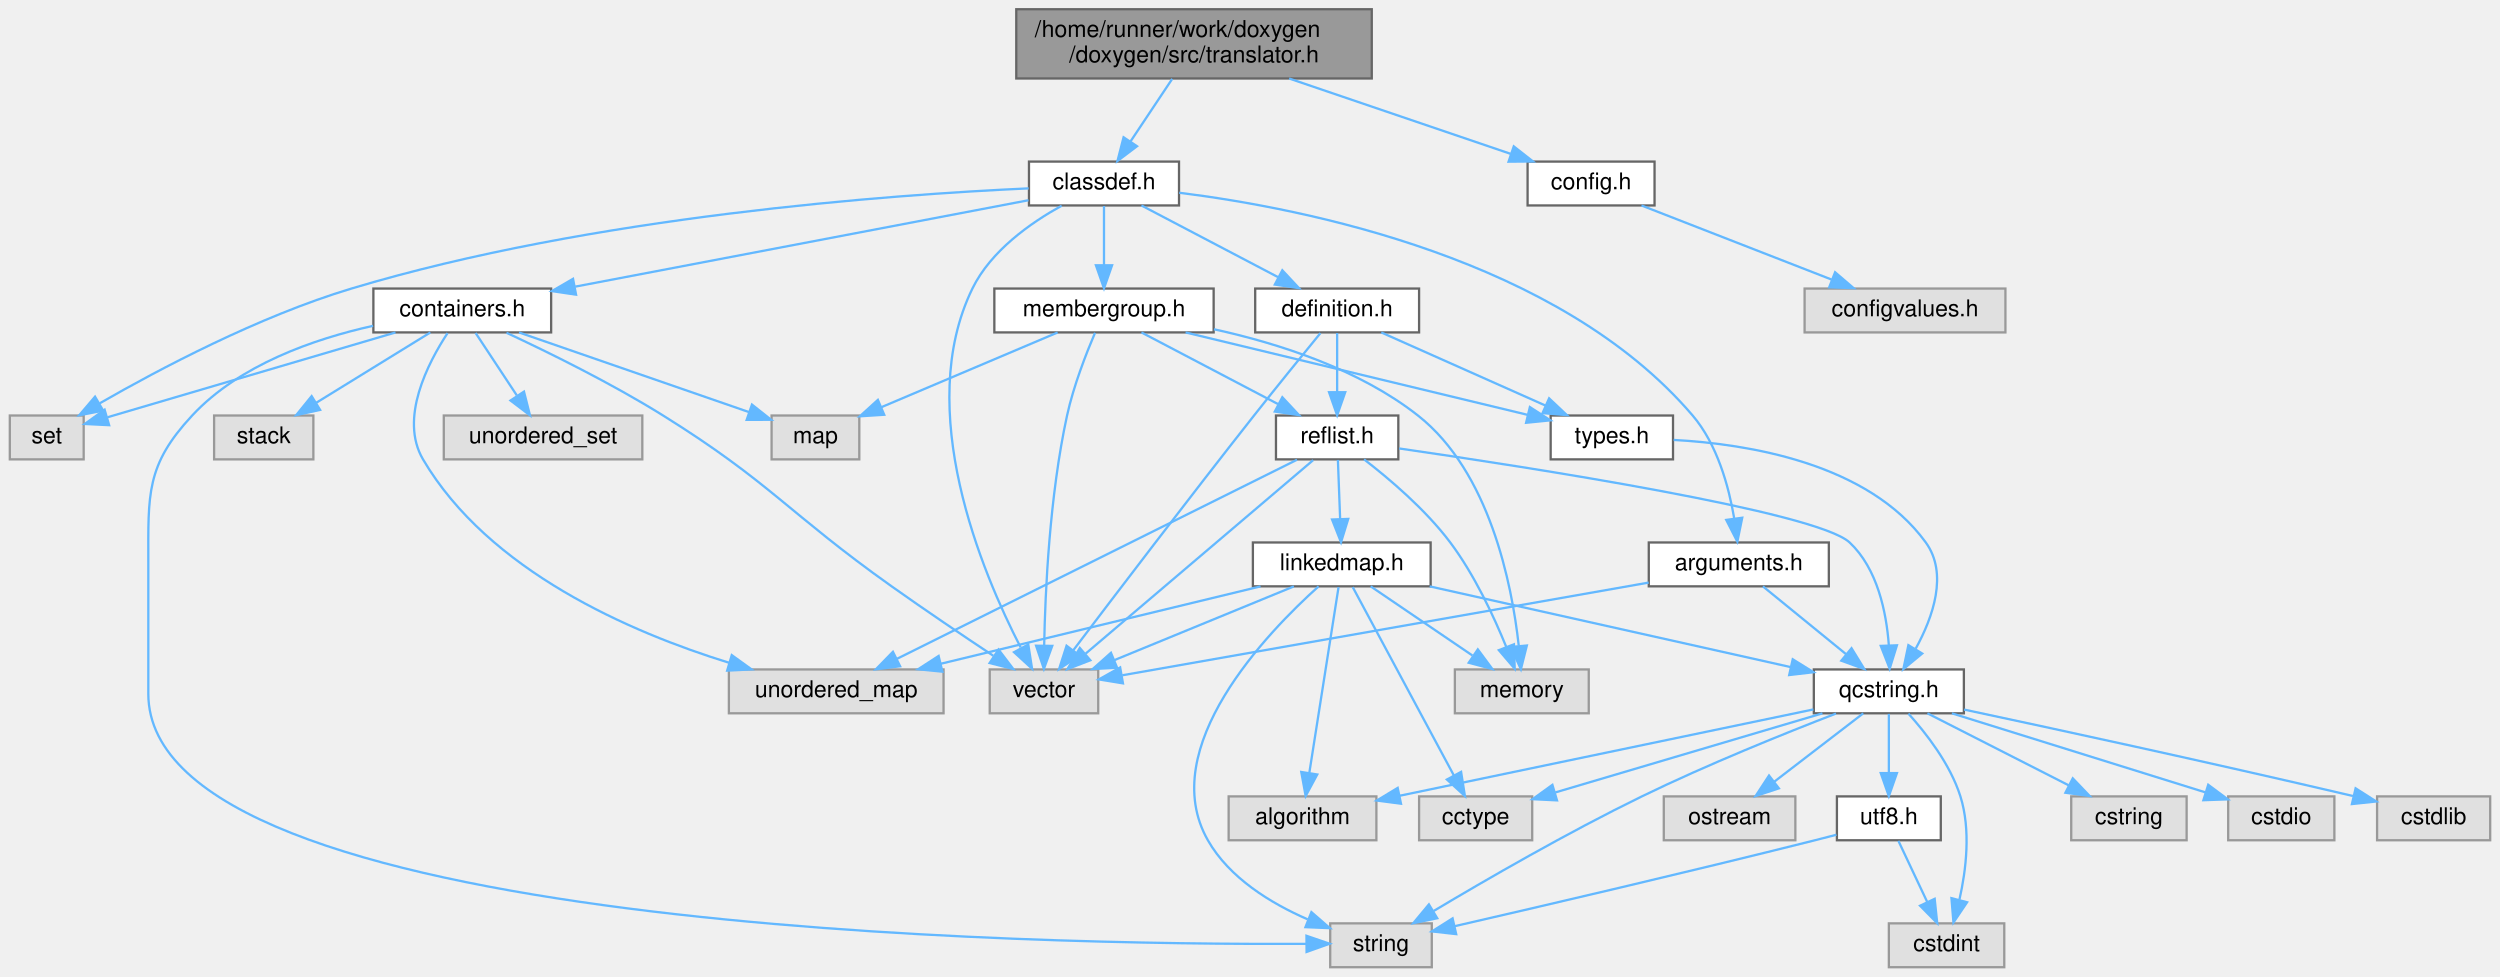
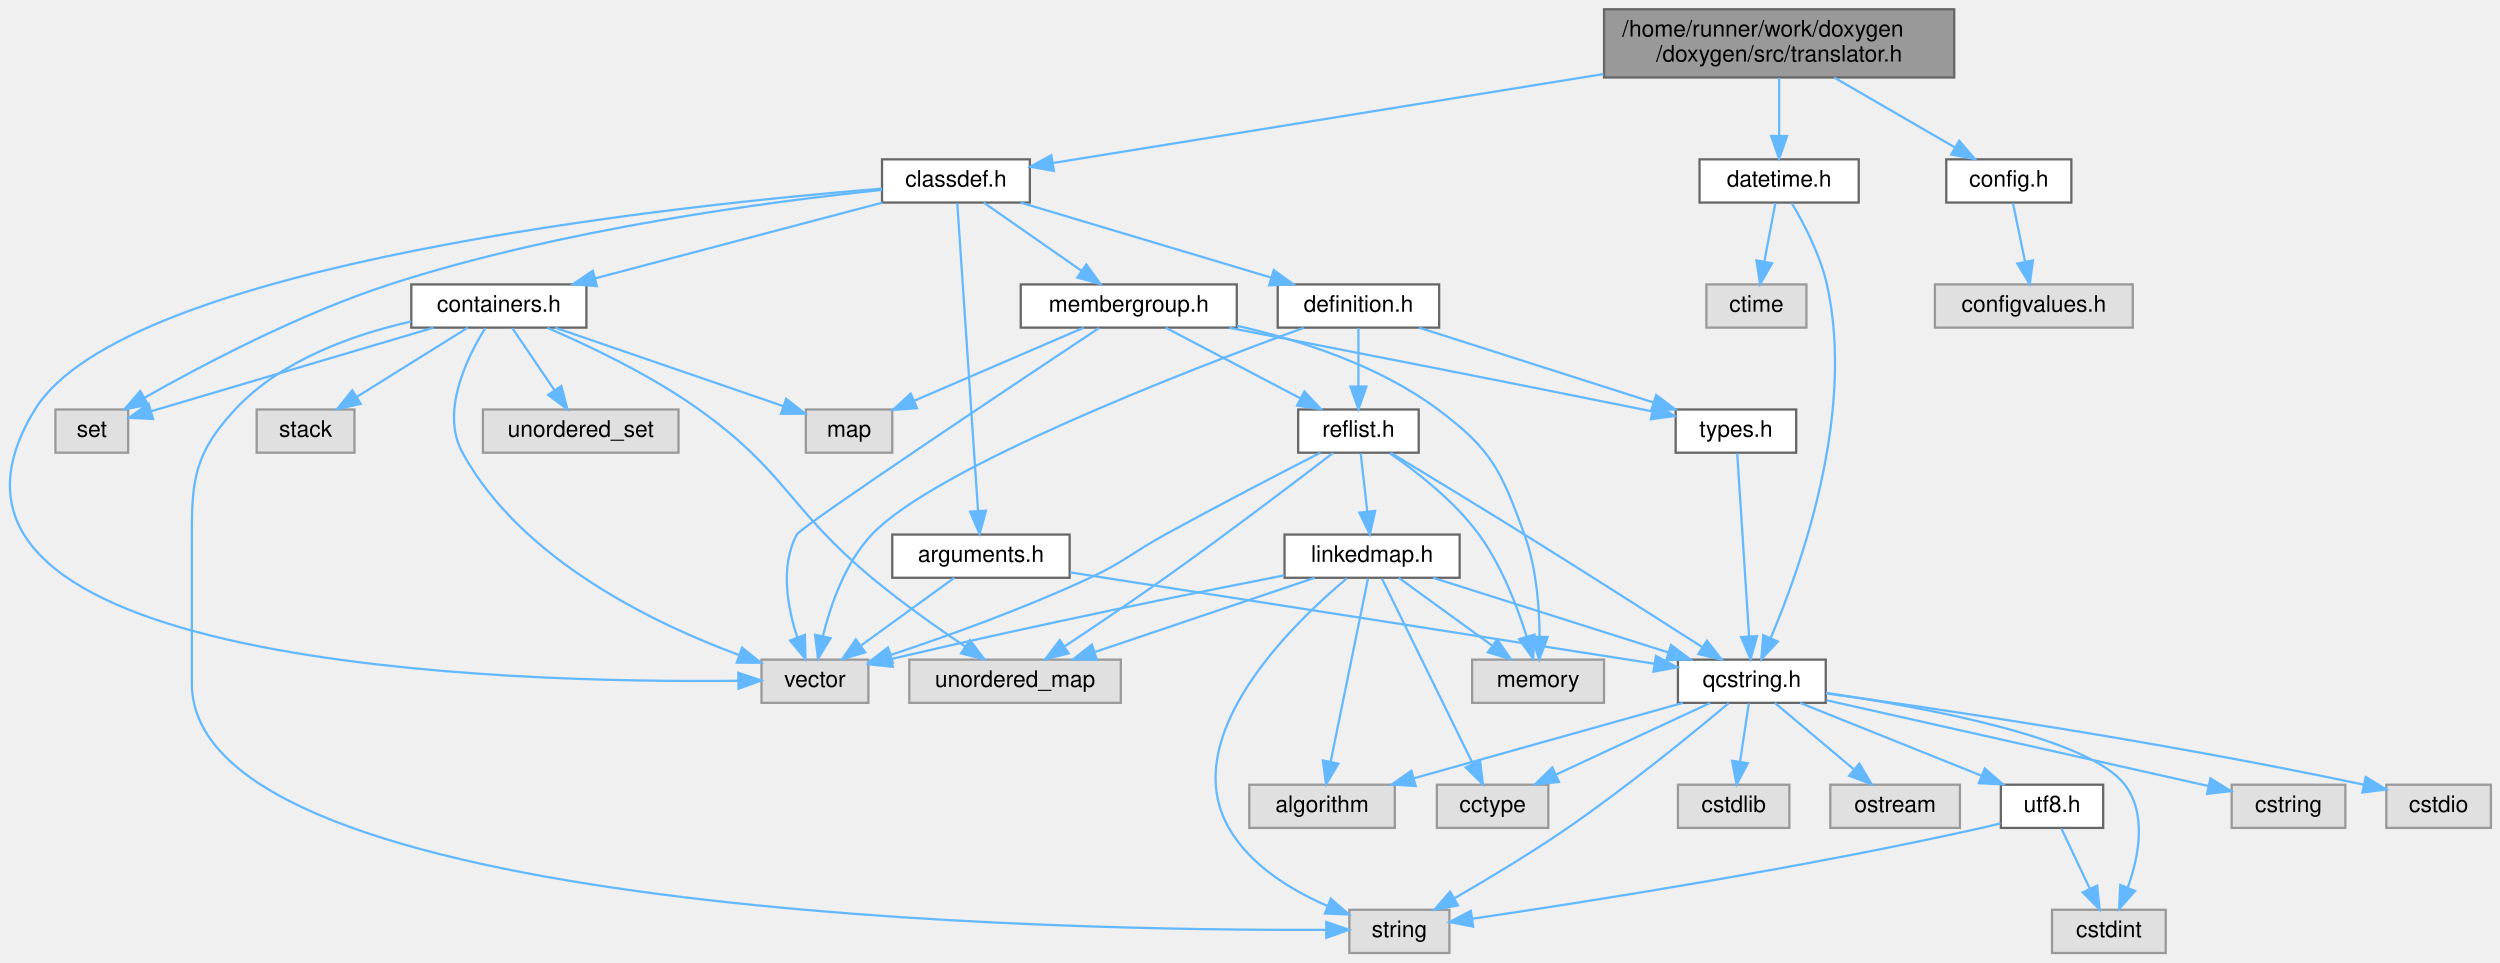
- <svg xmlns="http://www.w3.org/2000/svg" xmlns:xlink="http://www.w3.org/1999/xlink" width="1083pt" height="423pt" viewBox="0.00 0.00 1082.50 423.00">
+ <svg xmlns="http://www.w3.org/2000/svg" xmlns:xlink="http://www.w3.org/1999/xlink" width="1099pt" height="423pt" viewBox="0.00 0.00 1099.37 423.00">
  <g id="graph0" class="graph" transform="scale(1 1) rotate(0) translate(4 419)">
    <g id="node1" class="node">
      <g id="a_node1">
        <a xlink:title=" ">
-           <polygon fill="#999999" stroke="#666666" points="590,-415 436,-415 436,-385 590,-385 590,-415" />
-           <text text-anchor="start" x="444" y="-403" font-family="Helvetica,sans-Serif" font-size="10.00">/home/runner/work/doxygen</text>
-           <text text-anchor="middle" x="513" y="-392" font-family="Helvetica,sans-Serif" font-size="10.00">/doxygen/src/translator.h</text>
+           <polygon fill="#999999" stroke="#666666" points="855.37,-415 701.37,-415 701.37,-385 855.37,-385 855.37,-415" />
+           <text text-anchor="start" x="709.37" y="-403" font-family="Helvetica,sans-Serif" font-size="10.00">/home/runner/work/doxygen</text>
+           <text text-anchor="middle" x="778.37" y="-392" font-family="Helvetica,sans-Serif" font-size="10.00">/doxygen/src/translator.h</text>
        </a>
      </g>
    </g>
    <g id="node2" class="node">
      <g id="a_node2">
        <a xlink:href="../../d1/da6/classdef_8h.html" target="_top" xlink:title=" ">
-           <polygon fill="white" stroke="#666666" points="506.5,-349 441.5,-349 441.5,-330 506.5,-330 506.5,-349" />
-           <text text-anchor="middle" x="474" y="-337" font-family="Helvetica,sans-Serif" font-size="10.00">classdef.h</text>
+           <polygon fill="white" stroke="#666666" points="448.87,-349 383.87,-349 383.87,-330 448.87,-330 448.87,-349" />
+           <text text-anchor="middle" x="416.37" y="-337" font-family="Helvetica,sans-Serif" font-size="10.00">classdef.h</text>
        </a>
      </g>
    </g>
    <g id="edge1" class="edge">
-       <path fill="none" stroke="#63b8ff" d="M503.56,-384.84C498.13,-376.69 491.27,-366.4 485.52,-357.78" />
-       <polygon fill="#63b8ff" stroke="#63b8ff" points="488.3,-355.65 479.84,-349.27 482.48,-359.53 488.3,-355.65" />
+       <path fill="none" stroke="#63b8ff" d="M701.15,-386.52C627.3,-374.59 518.64,-357.03 459.16,-347.42" />
+       <polygon fill="#63b8ff" stroke="#63b8ff" points="459.43,-343.91 449,-345.77 458.31,-350.82 459.43,-343.91" />
    </g>
    <g id="node27" class="node">
      <g id="a_node27">
        <a xlink:href="../../db/d16/config_8h.html" target="_top" xlink:title=" ">
-           <polygon fill="white" stroke="#666666" points="712.5,-349 657.5,-349 657.5,-330 712.5,-330 712.5,-349" />
-           <text text-anchor="middle" x="685" y="-337" font-family="Helvetica,sans-Serif" font-size="10.00">config.h</text>
+           <polygon fill="white" stroke="#666666" points="906.87,-349 851.87,-349 851.87,-330 906.87,-330 906.87,-349" />
+           <text text-anchor="middle" x="879.37" y="-337" font-family="Helvetica,sans-Serif" font-size="10.00">config.h</text>
        </a>
      </g>
    </g>
    <g id="edge49" class="edge">
-       <path fill="none" stroke="#63b8ff" d="M554.2,-384.99C583.5,-375.02 622.42,-361.78 650.17,-352.35" />
-       <polygon fill="#63b8ff" stroke="#63b8ff" points="651.51,-355.59 659.85,-349.05 649.26,-348.96 651.51,-355.59" />
+       <path fill="none" stroke="#63b8ff" d="M802.56,-384.99C818.66,-375.66 839.71,-363.47 855.7,-354.21" />
+       <polygon fill="#63b8ff" stroke="#63b8ff" points="857.55,-357.18 864.45,-349.14 854.04,-351.12 857.55,-357.18" />
+     </g>
+     <g id="node29" class="node">
+       <g id="a_node29">
+         <a xlink:href="../../de/d1b/datetime_8h.html" target="_top" xlink:title=" ">
+           <polygon fill="white" stroke="#666666" points="813.37,-349 743.37,-349 743.37,-330 813.37,-330 813.37,-349" />
+           <text text-anchor="middle" x="778.37" y="-337" font-family="Helvetica,sans-Serif" font-size="10.00">datetime.h</text>
+         </a>
+       </g>
+     </g>
+     <g id="edge51" class="edge">
+       <path fill="none" stroke="#63b8ff" d="M778.37,-384.84C778.37,-377.21 778.37,-367.7 778.37,-359.45" />
+       <polygon fill="#63b8ff" stroke="#63b8ff" points="781.87,-359.27 778.37,-349.27 774.87,-359.27 781.87,-359.27" />
    </g>
    <g id="node3" class="node">
      <g id="a_node3">
        <a xlink:title=" ">
-           <polygon fill="#e0e0e0" stroke="#999999" points="471.5,-129 424.5,-129 424.5,-110 471.5,-110 471.5,-129" />
-           <text text-anchor="middle" x="448" y="-117" font-family="Helvetica,sans-Serif" font-size="10.00">vector</text>
+           <polygon fill="#e0e0e0" stroke="#999999" points="377.87,-129 330.87,-129 330.87,-110 377.87,-110 377.87,-129" />
+           <text text-anchor="middle" x="354.37" y="-117" font-family="Helvetica,sans-Serif" font-size="10.00">vector</text>
        </a>
      </g>
    </g>
    <g id="edge2" class="edge">
-       <path fill="none" stroke="#63b8ff" d="M455.65,-329.88C442.21,-322.46 424.98,-310.36 417,-294 391.45,-241.64 421.05,-171.2 437.9,-138.53" />
-       <polygon fill="#63b8ff" stroke="#63b8ff" points="441.2,-139.79 442.84,-129.32 435.03,-136.48 441.2,-139.79" />
+       <path fill="none" stroke="#63b8ff" d="M383.79,-336.14C294.65,-328.88 50.81,-303.35 11.37,-239 -58.28,-125.37 221.39,-118.62 320.62,-119.7" />
+       <polygon fill="#63b8ff" stroke="#63b8ff" points="320.68,-123.2 330.73,-119.84 320.78,-116.2 320.68,-123.2" />
    </g>
    <g id="node4" class="node">
      <g id="a_node4">
        <a xlink:title=" ">
-           <polygon fill="#e0e0e0" stroke="#999999" points="32,-239 0,-239 0,-220 32,-220 32,-239" />
-           <text text-anchor="middle" x="16" y="-227" font-family="Helvetica,sans-Serif" font-size="10.00">set</text>
+           <polygon fill="#e0e0e0" stroke="#999999" points="52.37,-239 20.37,-239 20.37,-220 52.37,-220 52.37,-239" />
+           <text text-anchor="middle" x="36.37" y="-227" font-family="Helvetica,sans-Serif" font-size="10.00">set</text>
        </a>
      </g>
    </g>
    <g id="edge3" class="edge">
-       <path fill="none" stroke="#63b8ff" d="M441.36,-337.4C381.85,-334.67 252.21,-325.33 148,-294 107.83,-281.93 64.63,-259.05 38.98,-244.31" />
-       <polygon fill="#63b8ff" stroke="#63b8ff" points="40.45,-241.11 30.05,-239.09 36.92,-247.16 40.45,-241.11" />
+       <path fill="none" stroke="#63b8ff" d="M383.84,-335.56C335.62,-330.57 242.75,-318.49 167.37,-294 127.93,-281.19 85.25,-258.72 59.67,-244.24" />
+       <polygon fill="#63b8ff" stroke="#63b8ff" points="61.16,-241.06 50.74,-239.11 57.67,-247.13 61.16,-241.06" />
    </g>
    <g id="node5" class="node">
      <g id="a_node5">
        <a xlink:href="../../d5/d75/containers_8h.html" target="_top" xlink:title=" ">
-           <polygon fill="white" stroke="#666666" points="234.5,-294 157.5,-294 157.5,-275 234.5,-275 234.5,-294" />
-           <text text-anchor="middle" x="196" y="-282" font-family="Helvetica,sans-Serif" font-size="10.00">containers.h</text>
+           <polygon fill="white" stroke="#666666" points="253.87,-294 176.87,-294 176.87,-275 253.87,-275 253.87,-294" />
+           <text text-anchor="middle" x="215.37" y="-282" font-family="Helvetica,sans-Serif" font-size="10.00">containers.h</text>
        </a>
      </g>
    </g>
    <g id="edge4" class="edge">
-       <path fill="none" stroke="#63b8ff" d="M441.29,-332.26C392.78,-323.02 301.44,-305.6 244.94,-294.83" />
-       <polygon fill="#63b8ff" stroke="#63b8ff" points="245.3,-291.34 234.82,-292.9 243.99,-298.21 245.3,-291.34" />
+       <path fill="none" stroke="#63b8ff" d="M384.07,-329.98C349.74,-320.93 295.31,-306.58 257.6,-296.64" />
+       <polygon fill="#63b8ff" stroke="#63b8ff" points="258.48,-293.25 247.91,-294.08 256.69,-300.02 258.48,-293.25" />
    </g>
    <g id="node11" class="node">
      <g id="a_node11">
        <a xlink:href="../../df/da1/definition_8h.html" target="_top" xlink:title=" ">
-           <polygon fill="white" stroke="#666666" points="610.5,-294 539.5,-294 539.5,-275 610.5,-275 610.5,-294" />
-           <text text-anchor="middle" x="575" y="-282" font-family="Helvetica,sans-Serif" font-size="10.00">definition.h</text>
+           <polygon fill="white" stroke="#666666" points="628.87,-294 557.87,-294 557.87,-275 628.87,-275 628.87,-294" />
+           <text text-anchor="middle" x="593.37" y="-282" font-family="Helvetica,sans-Serif" font-size="10.00">definition.h</text>
        </a>
      </g>
    </g>
    <g id="edge12" class="edge">
-       <path fill="none" stroke="#63b8ff" d="M490.23,-329.98C506.18,-321.61 530.78,-308.7 549.38,-298.95" />
-       <polygon fill="#63b8ff" stroke="#63b8ff" points="551.25,-301.92 558.48,-294.17 548,-295.72 551.25,-301.92" />
+       <path fill="none" stroke="#63b8ff" d="M444.8,-329.98C474.65,-321.05 521.75,-306.94 554.9,-297.02" />
+       <polygon fill="#63b8ff" stroke="#63b8ff" points="556.13,-300.3 564.71,-294.08 554.12,-293.6 556.13,-300.3" />
    </g>
    <g id="node25" class="node">
      <g id="a_node25">
        <a xlink:href="../../df/d9b/arguments_8h.html" target="_top" xlink:title=" ">
-           <polygon fill="white" stroke="#666666" points="788,-184 710,-184 710,-165 788,-165 788,-184" />
-           <text text-anchor="middle" x="749" y="-172" font-family="Helvetica,sans-Serif" font-size="10.00">arguments.h</text>
+           <polygon fill="white" stroke="#666666" points="466.37,-184 388.37,-184 388.37,-165 466.37,-165 466.37,-184" />
+           <text text-anchor="middle" x="427.37" y="-172" font-family="Helvetica,sans-Serif" font-size="10.00">arguments.h</text>
        </a>
      </g>
    </g>
    <g id="edge40" class="edge">
-       <path fill="none" stroke="#63b8ff" d="M506.58,-335.5C561.27,-328.66 671.18,-306.8 729,-239 739.66,-226.5 744.65,-208.29 746.98,-194.58" />
-       <polygon fill="#63b8ff" stroke="#63b8ff" points="750.49,-194.72 748.37,-184.34 743.56,-193.77 750.49,-194.72" />
+       <path fill="none" stroke="#63b8ff" d="M416.96,-329.74C418.67,-304.31 423.68,-230.08 426.07,-194.69" />
+       <polygon fill="#63b8ff" stroke="#63b8ff" points="429.59,-194.52 426.77,-184.31 422.61,-194.05 429.59,-194.52" />
    </g>
    <g id="node26" class="node">
      <g id="a_node26">
        <a xlink:href="../../d9/d11/membergroup_8h.html" target="_top" xlink:title=" ">
-           <polygon fill="white" stroke="#666666" points="521.5,-294 426.5,-294 426.5,-275 521.5,-275 521.5,-294" />
-           <text text-anchor="middle" x="474" y="-282" font-family="Helvetica,sans-Serif" font-size="10.00">membergroup.h</text>
+           <polygon fill="white" stroke="#666666" points="539.87,-294 444.87,-294 444.87,-275 539.87,-275 539.87,-294" />
+           <text text-anchor="middle" x="492.37" y="-282" font-family="Helvetica,sans-Serif" font-size="10.00">membergroup.h</text>
        </a>
      </g>
    </g>
    <g id="edge43" class="edge">
-       <path fill="none" stroke="#63b8ff" d="M474,-329.75C474,-322.8 474,-312.85 474,-304.13" />
-       <polygon fill="#63b8ff" stroke="#63b8ff" points="477.5,-304.09 474,-294.09 470.5,-304.09 477.5,-304.09" />
+       <path fill="none" stroke="#63b8ff" d="M428.58,-329.98C440.14,-321.92 457.74,-309.65 471.53,-300.03" />
+       <polygon fill="#63b8ff" stroke="#63b8ff" points="473.73,-302.76 479.93,-294.17 469.73,-297.02 473.73,-302.76" />
    </g>
    <g id="edge5" class="edge">
-       <path fill="none" stroke="#63b8ff" d="M215.17,-274.84C233.15,-266.46 260.54,-253 283,-239 329.62,-209.94 337.21,-196.81 382,-165 396.51,-154.7 413.12,-143.5 426.04,-134.92" />
-       <polygon fill="#63b8ff" stroke="#63b8ff" points="428.31,-137.61 434.72,-129.18 424.45,-131.77 428.31,-137.61" />
+       <path fill="none" stroke="#63b8ff" d="M209.38,-274.78C201.45,-262.06 189.55,-237.96 199.37,-220 225.12,-172.86 283.82,-144.74 321.14,-130.98" />
+       <polygon fill="#63b8ff" stroke="#63b8ff" points="322.33,-134.27 330.59,-127.63 319.99,-127.67 322.33,-134.27" />
    </g>
    <g id="edge7" class="edge">
-       <path fill="none" stroke="#63b8ff" d="M167.08,-274.98C132.65,-264.85 75.62,-248.06 42.36,-238.26" />
-       <polygon fill="#63b8ff" stroke="#63b8ff" points="43.03,-234.81 32.45,-235.34 41.06,-241.53 43.03,-234.81" />
+       <path fill="none" stroke="#63b8ff" d="M186.61,-274.98C152.36,-264.85 95.66,-248.06 62.58,-238.26" />
+       <polygon fill="#63b8ff" stroke="#63b8ff" points="63.31,-234.83 52.73,-235.34 61.32,-241.54 63.31,-234.83" />
    </g>
    <g id="node6" class="node">
      <g id="a_node6">
        <a xlink:title=" ">
-           <polygon fill="#e0e0e0" stroke="#999999" points="616,-19 572,-19 572,0 616,0 616,-19" />
-           <text text-anchor="middle" x="594" y="-7" font-family="Helvetica,sans-Serif" font-size="10.00">string</text>
+           <polygon fill="#e0e0e0" stroke="#999999" points="633.37,-19 589.37,-19 589.37,0 633.37,0 633.37,-19" />
+           <text text-anchor="middle" x="611.37" y="-7" font-family="Helvetica,sans-Serif" font-size="10.00">string</text>
        </a>
      </g>
    </g>
    <g id="edge6" class="edge">
-       <path fill="none" stroke="#63b8ff" d="M157.36,-277.85C131.82,-272.18 99.42,-260.96 79,-239 58.94,-217.43 60,-204.96 60,-175.5 60,-175.5 60,-175.5 60,-118.5 60,-15.54 446.18,-9.59 561.72,-10.12" />
-       <polygon fill="#63b8ff" stroke="#63b8ff" points="561.71,-13.62 571.73,-10.18 561.76,-6.62 561.71,-13.62" />
+       <path fill="none" stroke="#63b8ff" d="M176.77,-277.7C151.5,-271.97 119.53,-260.75 99.37,-239 79.34,-217.4 80.37,-204.96 80.37,-175.5 80.37,-175.5 80.37,-175.5 80.37,-118.5 80.37,-16.2 463.61,-9.77 578.92,-10.15" />
+       <polygon fill="#63b8ff" stroke="#63b8ff" points="579.21,-13.65 589.23,-10.21 579.24,-6.65 579.21,-13.65" />
    </g>
    <g id="node7" class="node">
      <g id="a_node7">
        <a xlink:title=" ">
-           <polygon fill="#e0e0e0" stroke="#999999" points="368,-239 330,-239 330,-220 368,-220 368,-239" />
-           <text text-anchor="middle" x="349" y="-227" font-family="Helvetica,sans-Serif" font-size="10.00">map</text>
+           <polygon fill="#e0e0e0" stroke="#999999" points="388.37,-239 350.37,-239 350.37,-220 388.37,-220 388.37,-239" />
+           <text text-anchor="middle" x="369.37" y="-227" font-family="Helvetica,sans-Serif" font-size="10.00">map</text>
        </a>
      </g>
    </g>
    <g id="edge8" class="edge">
-       <path fill="none" stroke="#63b8ff" d="M220.58,-274.98C247.78,-265.56 291.57,-250.39 320.32,-240.44" />
-       <polygon fill="#63b8ff" stroke="#63b8ff" points="321.5,-243.73 329.81,-237.15 319.21,-237.11 321.5,-243.73" />
+       <path fill="none" stroke="#63b8ff" d="M240.11,-274.98C267.49,-265.56 311.56,-250.39 340.5,-240.44" />
+       <polygon fill="#63b8ff" stroke="#63b8ff" points="341.73,-243.71 350.05,-237.15 339.45,-237.09 341.73,-243.71" />
    </g>
    <g id="node8" class="node">
      <g id="a_node8">
        <a xlink:title=" ">
-           <polygon fill="#e0e0e0" stroke="#999999" points="274,-239 188,-239 188,-220 274,-220 274,-239" />
-           <text text-anchor="middle" x="231" y="-227" font-family="Helvetica,sans-Serif" font-size="10.00">unordered_set</text>
+           <polygon fill="#e0e0e0" stroke="#999999" points="294.37,-239 208.37,-239 208.37,-220 294.37,-220 294.37,-239" />
+           <text text-anchor="middle" x="251.37" y="-227" font-family="Helvetica,sans-Serif" font-size="10.00">unordered_set</text>
        </a>
      </g>
    </g>
    <g id="edge9" class="edge">
-       <path fill="none" stroke="#63b8ff" d="M201.78,-274.75C206.62,-267.42 213.68,-256.73 219.64,-247.7" />
-       <polygon fill="#63b8ff" stroke="#63b8ff" points="222.74,-249.36 225.33,-239.09 216.9,-245.5 222.74,-249.36" />
+       <path fill="none" stroke="#63b8ff" d="M221.31,-274.75C226.34,-267.34 233.7,-256.5 239.88,-247.41" />
+       <polygon fill="#63b8ff" stroke="#63b8ff" points="242.81,-249.33 245.53,-239.09 237.02,-245.39 242.81,-249.33" />
    </g>
    <g id="node9" class="node">
      <g id="a_node9">
        <a xlink:title=" ">
-           <polygon fill="#e0e0e0" stroke="#999999" points="404.5,-129 311.5,-129 311.5,-110 404.5,-110 404.5,-129" />
-           <text text-anchor="middle" x="358" y="-117" font-family="Helvetica,sans-Serif" font-size="10.00">unordered_map</text>
+           <polygon fill="#e0e0e0" stroke="#999999" points="488.87,-129 395.87,-129 395.87,-110 488.87,-110 488.87,-129" />
+           <text text-anchor="middle" x="442.37" y="-117" font-family="Helvetica,sans-Serif" font-size="10.00">unordered_map</text>
        </a>
      </g>
    </g>
    <g id="edge10" class="edge">
-       <path fill="none" stroke="#63b8ff" d="M189.64,-274.71C181.22,-261.91 168.58,-237.71 179,-220 207.43,-171.67 268.77,-145.12 311.68,-131.86" />
-       <polygon fill="#63b8ff" stroke="#63b8ff" points="312.75,-135.2 321.35,-129 310.76,-128.49 312.75,-135.2" />
+       <path fill="none" stroke="#63b8ff" d="M236.65,-274.92C255.14,-266.98 282.19,-254.12 303.37,-239 341.73,-211.6 343.11,-195.14 379.37,-165 392.46,-154.12 408.09,-143.07 420.5,-134.7" />
+       <polygon fill="#63b8ff" stroke="#63b8ff" points="422.5,-137.58 428.89,-129.12 418.63,-131.75 422.5,-137.58" />
    </g>
    <g id="node10" class="node">
      <g id="a_node10">
        <a xlink:title=" ">
-           <polygon fill="#e0e0e0" stroke="#999999" points="131.5,-239 88.5,-239 88.5,-220 131.5,-220 131.5,-239" />
-           <text text-anchor="middle" x="110" y="-227" font-family="Helvetica,sans-Serif" font-size="10.00">stack</text>
+           <polygon fill="#e0e0e0" stroke="#999999" points="151.87,-239 108.87,-239 108.87,-220 151.87,-220 151.87,-239" />
+           <text text-anchor="middle" x="130.37" y="-227" font-family="Helvetica,sans-Serif" font-size="10.00">stack</text>
        </a>
      </g>
    </g>
    <g id="edge11" class="edge">
-       <path fill="none" stroke="#63b8ff" d="M182.18,-274.98C168.85,-266.77 148.42,-254.18 132.69,-244.49" />
-       <polygon fill="#63b8ff" stroke="#63b8ff" points="134.42,-241.44 124.07,-239.17 130.75,-247.4 134.42,-241.44" />
+       <path fill="none" stroke="#63b8ff" d="M201.71,-274.98C188.53,-266.77 168.34,-254.18 152.8,-244.49" />
+       <polygon fill="#63b8ff" stroke="#63b8ff" points="154.61,-241.49 144.27,-239.17 150.91,-247.43 154.61,-241.49" />
    </g>
    <g id="edge13" class="edge">
-       <path fill="none" stroke="#63b8ff" d="M567.76,-274.69C560.44,-265.75 548.84,-251.49 539,-239 510.65,-203.03 478.12,-160.31 460.66,-137.26" />
-       <polygon fill="#63b8ff" stroke="#63b8ff" points="463.37,-135.05 454.55,-129.18 457.79,-139.27 463.37,-135.05" />
+       <path fill="none" stroke="#63b8ff" d="M569.29,-274.9C519.41,-256.68 407.1,-213.46 379.37,-184 367.7,-171.61 361.26,-153.14 357.85,-139.31" />
+       <polygon fill="#63b8ff" stroke="#63b8ff" points="361.24,-138.46 355.72,-129.41 354.4,-139.93 361.24,-138.46" />
    </g>
    <g id="node12" class="node">
      <g id="a_node12">
        <a xlink:href="../../d9/d49/types_8h.html" target="_top" xlink:title="This file contains a number of basic enums and types.">
-           <polygon fill="white" stroke="#666666" points="720.5,-239 667.5,-239 667.5,-220 720.5,-220 720.5,-239" />
-           <text text-anchor="middle" x="694" y="-227" font-family="Helvetica,sans-Serif" font-size="10.00">types.h</text>
+           <polygon fill="white" stroke="#666666" points="785.87,-239 732.87,-239 732.87,-220 785.87,-220 785.87,-239" />
+           <text text-anchor="middle" x="759.37" y="-227" font-family="Helvetica,sans-Serif" font-size="10.00">types.h</text>
        </a>
      </g>
    </g>
    <g id="edge14" class="edge">
-       <path fill="none" stroke="#63b8ff" d="M594.12,-274.98C613.35,-266.42 643.23,-253.11 665.31,-243.28" />
-       <polygon fill="#63b8ff" stroke="#63b8ff" points="666.82,-246.44 674.53,-239.17 663.97,-240.04 666.82,-246.44" />
+       <path fill="none" stroke="#63b8ff" d="M620.04,-274.98C647.99,-266.06 692.08,-251.98 723.16,-242.06" />
+       <polygon fill="#63b8ff" stroke="#63b8ff" points="724.3,-245.37 732.76,-238.99 722.17,-238.7 724.3,-245.37" />
    </g>
    <g id="node22" class="node">
      <g id="a_node22">
        <a xlink:href="../../d1/d02/reflist_8h.html" target="_top" xlink:title=" ">
-           <polygon fill="white" stroke="#666666" points="601.5,-239 548.5,-239 548.5,-220 601.5,-220 601.5,-239" />
-           <text text-anchor="middle" x="575" y="-227" font-family="Helvetica,sans-Serif" font-size="10.00">reflist.h</text>
+           <polygon fill="white" stroke="#666666" points="619.87,-239 566.87,-239 566.87,-220 619.87,-220 619.87,-239" />
+           <text text-anchor="middle" x="593.37" y="-227" font-family="Helvetica,sans-Serif" font-size="10.00">reflist.h</text>
        </a>
      </g>
    </g>
    <g id="edge27" class="edge">
-       <path fill="none" stroke="#63b8ff" d="M575,-274.75C575,-267.8 575,-257.85 575,-249.13" />
-       <polygon fill="#63b8ff" stroke="#63b8ff" points="578.5,-249.09 575,-239.09 571.5,-249.09 578.5,-249.09" />
+       <path fill="none" stroke="#63b8ff" d="M593.37,-274.75C593.37,-267.8 593.37,-257.85 593.37,-249.13" />
+       <polygon fill="#63b8ff" stroke="#63b8ff" points="596.87,-249.09 593.37,-239.09 589.87,-249.09 596.87,-249.09" />
    </g>
    <g id="node13" class="node">
      <g id="a_node13">
        <a xlink:href="../../d7/d5c/qcstring_8h.html" target="_top" xlink:title=" ">
-           <polygon fill="white" stroke="#666666" points="846.5,-129 781.5,-129 781.5,-110 846.5,-110 846.5,-129" />
-           <text text-anchor="middle" x="814" y="-117" font-family="Helvetica,sans-Serif" font-size="10.00">qcstring.h</text>
+           <polygon fill="white" stroke="#666666" points="798.87,-129 733.87,-129 733.87,-110 798.87,-110 798.87,-129" />
+           <text text-anchor="middle" x="766.37" y="-117" font-family="Helvetica,sans-Serif" font-size="10.00">qcstring.h</text>
        </a>
      </g>
    </g>
    <g id="edge15" class="edge">
-       <path fill="none" stroke="#63b8ff" d="M720.78,-228.42C752.76,-226.69 805.07,-218.39 830,-184 839.77,-170.52 833.13,-151.68 825.65,-138.03" />
-       <polygon fill="#63b8ff" stroke="#63b8ff" points="828.45,-135.9 820.28,-129.15 822.46,-139.52 828.45,-135.9" />
+       <path fill="none" stroke="#63b8ff" d="M759.94,-219.66C761.07,-202.17 763.62,-162.8 765.15,-139.27" />
+       <polygon fill="#63b8ff" stroke="#63b8ff" points="768.65,-139.36 765.81,-129.16 761.67,-138.91 768.65,-139.36" />
    </g>
    <g id="edge16" class="edge">
-       <path fill="none" stroke="#63b8ff" d="M791.11,-109.89C769.21,-101.43 735.4,-87.83 707,-74 674.96,-58.4 639.31,-37.8 616.79,-24.35" />
-       <polygon fill="#63b8ff" stroke="#63b8ff" points="618.36,-21.22 607.98,-19.07 614.75,-27.22 618.36,-21.22" />
+       <path fill="none" stroke="#63b8ff" d="M756.19,-109.86C741.14,-97.23 711.85,-73.24 685.37,-55 669.26,-43.91 650.36,-32.57 635.69,-24.11" />
+       <polygon fill="#63b8ff" stroke="#63b8ff" points="637.15,-20.92 626.73,-19 633.68,-27 637.15,-20.92" />
    </g>
    <g id="node14" class="node">
      <g id="a_node14">
        <a xlink:title=" ">
-           <polygon fill="#e0e0e0" stroke="#999999" points="592,-74 528,-74 528,-55 592,-55 592,-74" />
-           <text text-anchor="middle" x="560" y="-62" font-family="Helvetica,sans-Serif" font-size="10.00">algorithm</text>
+           <polygon fill="#e0e0e0" stroke="#999999" points="609.37,-74 545.37,-74 545.37,-55 609.37,-55 609.37,-74" />
+           <text text-anchor="middle" x="577.37" y="-62" font-family="Helvetica,sans-Serif" font-size="10.00">algorithm</text>
        </a>
      </g>
    </g>
    <g id="edge17" class="edge">
-       <path fill="none" stroke="#63b8ff" d="M781.31,-111.68C735.56,-102.13 652.39,-84.78 602.07,-74.28" />
-       <polygon fill="#63b8ff" stroke="#63b8ff" points="602.66,-70.83 592.16,-72.21 601.23,-77.68 602.66,-70.83" />
+       <path fill="none" stroke="#63b8ff" d="M736,-109.98C703.99,-101.01 653.41,-86.82 617.98,-76.89" />
+       <polygon fill="#63b8ff" stroke="#63b8ff" points="618.54,-73.41 607.97,-74.08 616.65,-80.15 618.54,-73.41" />
    </g>
    <g id="node15" class="node">
      <g id="a_node15">
        <a xlink:title=" ">
-           <polygon fill="#e0e0e0" stroke="#999999" points="659.5,-74 610.5,-74 610.5,-55 659.5,-55 659.5,-74" />
-           <text text-anchor="middle" x="635" y="-62" font-family="Helvetica,sans-Serif" font-size="10.00">cctype</text>
+           <polygon fill="#e0e0e0" stroke="#999999" points="676.87,-74 627.87,-74 627.87,-55 676.87,-55 676.87,-74" />
+           <text text-anchor="middle" x="652.37" y="-62" font-family="Helvetica,sans-Serif" font-size="10.00">cctype</text>
        </a>
      </g>
    </g>
    <g id="edge18" class="edge">
-       <path fill="none" stroke="#63b8ff" d="M785.24,-109.98C753.71,-100.65 703.15,-85.68 669.51,-75.72" />
-       <polygon fill="#63b8ff" stroke="#63b8ff" points="670.24,-72.28 659.65,-72.8 668.25,-79 670.24,-72.28" />
+       <path fill="none" stroke="#63b8ff" d="M748.05,-109.98C729.71,-101.46 701.26,-88.23 680.14,-78.41" />
+       <polygon fill="#63b8ff" stroke="#63b8ff" points="681.56,-75.21 671.02,-74.17 678.61,-81.56 681.56,-75.21" />
    </g>
    <g id="node16" class="node">
      <g id="a_node16">
        <a xlink:title=" ">
-           <polygon fill="#e0e0e0" stroke="#999999" points="943,-74 893,-74 893,-55 943,-55 943,-74" />
-           <text text-anchor="middle" x="918" y="-62" font-family="Helvetica,sans-Serif" font-size="10.00">cstring</text>
+           <polygon fill="#e0e0e0" stroke="#999999" points="1027.37,-74 977.37,-74 977.37,-55 1027.37,-55 1027.37,-74" />
+           <text text-anchor="middle" x="1002.37" y="-62" font-family="Helvetica,sans-Serif" font-size="10.00">cstring</text>
        </a>
      </g>
    </g>
    <g id="edge19" class="edge">
-       <path fill="none" stroke="#63b8ff" d="M830.71,-109.98C847.21,-101.57 872.7,-88.59 891.88,-78.81" />
-       <polygon fill="#63b8ff" stroke="#63b8ff" points="893.67,-81.83 900.99,-74.17 890.49,-75.59 893.67,-81.83" />
+       <path fill="none" stroke="#63b8ff" d="M799.18,-111.13C843.36,-101.21 921.65,-83.63 967.07,-73.43" />
+       <polygon fill="#63b8ff" stroke="#63b8ff" points="968.06,-76.79 977.05,-71.18 966.53,-69.96 968.06,-76.79" />
    </g>
    <g id="node17" class="node">
      <g id="a_node17">
        <a xlink:title=" ">
-           <polygon fill="#e0e0e0" stroke="#999999" points="1007,-74 961,-74 961,-55 1007,-55 1007,-74" />
-           <text text-anchor="middle" x="984" y="-62" font-family="Helvetica,sans-Serif" font-size="10.00">cstdio</text>
+           <polygon fill="#e0e0e0" stroke="#999999" points="1091.37,-74 1045.37,-74 1045.37,-55 1091.37,-55 1091.37,-74" />
+           <text text-anchor="middle" x="1068.37" y="-62" font-family="Helvetica,sans-Serif" font-size="10.00">cstdio</text>
        </a>
      </g>
    </g>
    <g id="edge20" class="edge">
-       <path fill="none" stroke="#63b8ff" d="M841.31,-109.98C871.21,-100.66 919.13,-85.72 951.08,-75.76" />
-       <polygon fill="#63b8ff" stroke="#63b8ff" points="952.35,-79.04 960.85,-72.72 950.26,-72.35 952.35,-79.04" />
+       <path fill="none" stroke="#63b8ff" d="M798.97,-114.16C848.13,-107.39 944.29,-93.29 1035.42,-74.02" />
+       <polygon fill="#63b8ff" stroke="#63b8ff" points="1036.31,-77.41 1045.36,-71.9 1034.85,-70.56 1036.31,-77.41" />
    </g>
    <g id="node18" class="node">
      <g id="a_node18">
        <a xlink:title=" ">
-           <polygon fill="#e0e0e0" stroke="#999999" points="1074.5,-74 1025.5,-74 1025.5,-55 1074.5,-55 1074.5,-74" />
-           <text text-anchor="middle" x="1050" y="-62" font-family="Helvetica,sans-Serif" font-size="10.00">cstdlib</text>
+           <polygon fill="#e0e0e0" stroke="#999999" points="782.87,-74 733.87,-74 733.87,-55 782.87,-55 782.87,-74" />
+           <text text-anchor="middle" x="758.37" y="-62" font-family="Helvetica,sans-Serif" font-size="10.00">cstdlib</text>
        </a>
      </g>
    </g>
    <g id="edge21" class="edge">
-       <path fill="none" stroke="#63b8ff" d="M846.6,-111.61C884.63,-103.51 949.65,-89.47 1015.06,-74.17" />
-       <polygon fill="#63b8ff" stroke="#63b8ff" points="1016.2,-77.5 1025.14,-71.8 1014.6,-70.68 1016.2,-77.5" />
+       <path fill="none" stroke="#63b8ff" d="M765.05,-109.75C764,-102.8 762.49,-92.85 761.18,-84.13" />
+       <polygon fill="#63b8ff" stroke="#63b8ff" points="764.62,-83.45 759.66,-74.09 757.69,-84.5 764.62,-83.45" />
    </g>
    <g id="node19" class="node">
      <g id="a_node19">
        <a xlink:title=" ">
-           <polygon fill="#e0e0e0" stroke="#999999" points="864,-19 814,-19 814,0 864,0 864,-19" />
-           <text text-anchor="middle" x="839" y="-7" font-family="Helvetica,sans-Serif" font-size="10.00">cstdint</text>
+           <polygon fill="#e0e0e0" stroke="#999999" points="948.37,-19 898.37,-19 898.37,0 948.37,0 948.37,-19" />
+           <text text-anchor="middle" x="923.37" y="-7" font-family="Helvetica,sans-Serif" font-size="10.00">cstdint</text>
        </a>
      </g>
    </g>
    <g id="edge22" class="edge">
-       <path fill="none" stroke="#63b8ff" d="M822.48,-109.85C830.05,-101.47 840.6,-88.01 845,-74 849.57,-59.46 847.49,-42.19 844.59,-29.34" />
-       <polygon fill="#63b8ff" stroke="#63b8ff" points="847.89,-28.14 841.98,-19.36 841.12,-29.92 847.89,-28.14" />
+       <path fill="none" stroke="#63b8ff" d="M799.05,-114.33C842.18,-108.07 914.5,-94.74 930.37,-74 940.14,-61.22 936.59,-42.54 931.68,-28.75" />
+       <polygon fill="#63b8ff" stroke="#63b8ff" points="934.86,-27.28 927.86,-19.33 928.38,-29.91 934.86,-27.28" />
    </g>
    <g id="node20" class="node">
      <g id="a_node20">
        <a xlink:title=" ">
-           <polygon fill="#e0e0e0" stroke="#999999" points="773.5,-74 716.5,-74 716.5,-55 773.5,-55 773.5,-74" />
-           <text text-anchor="middle" x="745" y="-62" font-family="Helvetica,sans-Serif" font-size="10.00">ostream</text>
+           <polygon fill="#e0e0e0" stroke="#999999" points="857.87,-74 800.87,-74 800.87,-55 857.87,-55 857.87,-74" />
+           <text text-anchor="middle" x="829.37" y="-62" font-family="Helvetica,sans-Serif" font-size="10.00">ostream</text>
        </a>
      </g>
    </g>
    <g id="edge23" class="edge">
-       <path fill="none" stroke="#63b8ff" d="M802.91,-109.98C792.51,-102 776.74,-89.88 764.28,-80.31" />
-       <polygon fill="#63b8ff" stroke="#63b8ff" points="766.35,-77.49 756.29,-74.17 762.09,-83.04 766.35,-77.49" />
+       <path fill="none" stroke="#63b8ff" d="M776.49,-109.98C785.8,-102.15 799.83,-90.34 811.1,-80.86" />
+       <polygon fill="#63b8ff" stroke="#63b8ff" points="813.66,-83.29 819.06,-74.17 809.15,-77.93 813.66,-83.29" />
    </g>
    <g id="node21" class="node">
      <g id="a_node21">
        <a xlink:href="../../db/d7c/utf8_8h.html" target="_top" xlink:title="Various UTF8 related helper functions.">
-           <polygon fill="white" stroke="#666666" points="836.5,-74 791.5,-74 791.5,-55 836.5,-55 836.5,-74" />
-           <text text-anchor="middle" x="814" y="-62" font-family="Helvetica,sans-Serif" font-size="10.00">utf8.h</text>
+           <polygon fill="white" stroke="#666666" points="920.87,-74 875.87,-74 875.87,-55 920.87,-55 920.87,-74" />
+           <text text-anchor="middle" x="898.37" y="-62" font-family="Helvetica,sans-Serif" font-size="10.00">utf8.h</text>
        </a>
      </g>
    </g>
    <g id="edge24" class="edge">
-       <path fill="none" stroke="#63b8ff" d="M814,-109.75C814,-102.8 814,-92.85 814,-84.13" />
-       <polygon fill="#63b8ff" stroke="#63b8ff" points="817.5,-84.09 814,-74.09 810.5,-84.09 817.5,-84.09" />
+       <path fill="none" stroke="#63b8ff" d="M787.57,-109.98C809.1,-101.34 842.65,-87.87 867.19,-78.02" />
+       <polygon fill="#63b8ff" stroke="#63b8ff" points="868.8,-81.14 876.77,-74.17 866.19,-74.65 868.8,-81.14" />
    </g>
    <g id="edge26" class="edge">
-       <path fill="none" stroke="#63b8ff" d="M791.29,-57.39C788.17,-56.57 785.01,-55.76 782,-55 727.29,-41.26 663.32,-26.37 625.87,-17.77" />
-       <polygon fill="#63b8ff" stroke="#63b8ff" points="626.57,-14.34 616.04,-15.51 625.01,-21.16 626.57,-14.34" />
+       <path fill="none" stroke="#63b8ff" d="M875.74,-57.03C872.93,-56.3 870.09,-55.61 867.37,-55 787.39,-37.13 692,-22.21 643.35,-15.06" />
+       <polygon fill="#63b8ff" stroke="#63b8ff" points="643.82,-11.59 633.42,-13.61 642.81,-18.51 643.82,-11.59" />
    </g>
    <g id="edge25" class="edge">
-       <path fill="none" stroke="#63b8ff" d="M818.13,-54.75C821.51,-47.57 826.42,-37.18 830.62,-28.27" />
-       <polygon fill="#63b8ff" stroke="#63b8ff" points="833.85,-29.63 834.95,-19.09 827.52,-26.64 833.85,-29.63" />
+       <path fill="none" stroke="#63b8ff" d="M902.49,-54.75C905.88,-47.57 910.78,-37.18 914.99,-28.27" />
+       <polygon fill="#63b8ff" stroke="#63b8ff" points="918.21,-29.63 919.31,-19.09 911.88,-26.64 918.21,-29.63" />
    </g>
    <g id="edge28" class="edge">
-       <path fill="none" stroke="#63b8ff" d="M564.61,-219.66C543.01,-201.3 493.05,-158.81 466.07,-135.87" />
-       <polygon fill="#63b8ff" stroke="#63b8ff" points="468.07,-132.97 458.18,-129.16 463.53,-138.3 468.07,-132.97" />
+       <path fill="none" stroke="#63b8ff" d="M576.65,-220C559.43,-211.18 531.87,-196.91 508.37,-184 493.53,-175.85 490.7,-172.17 475.37,-165 446.5,-151.5 412.31,-139.25 387.65,-131.04" />
+       <polygon fill="#63b8ff" stroke="#63b8ff" points="388.64,-127.68 378.04,-127.88 386.45,-134.33 388.64,-127.68" />
    </g>
    <g id="edge29" class="edge">
-       <path fill="none" stroke="#63b8ff" d="M557.61,-219.84C519.66,-200.96 429.24,-155.96 384.29,-133.59" />
-       <polygon fill="#63b8ff" stroke="#63b8ff" points="385.68,-130.37 375.17,-129.05 382.57,-136.64 385.68,-130.37" />
+       <path fill="none" stroke="#63b8ff" d="M582.22,-219.9C566.1,-207.53 535.25,-184.09 508.37,-165 493.86,-154.7 477.25,-143.5 464.32,-134.92" />
+       <polygon fill="#63b8ff" stroke="#63b8ff" points="465.92,-131.78 455.64,-129.18 462.05,-137.61 465.92,-131.78" />
    </g>
    <g id="edge31" class="edge">
-       <path fill="none" stroke="#63b8ff" d="M601.84,-224.73C657.77,-216.65 782.81,-197.31 797,-184 809.08,-172.66 812.93,-153.76 813.99,-139.52" />
-       <polygon fill="#63b8ff" stroke="#63b8ff" points="817.5,-139.45 814.36,-129.33 810.5,-139.2 817.5,-139.45" />
+       <path fill="none" stroke="#63b8ff" d="M607.68,-219.88C622.43,-210.97 646.08,-196.62 666.37,-184 693.47,-167.13 724.47,-147.38 744.68,-134.43" />
+       <polygon fill="#63b8ff" stroke="#63b8ff" points="746.62,-137.34 753.15,-129 742.84,-131.45 746.62,-137.34" />
    </g>
    <g id="node23" class="node">
      <g id="a_node23">
        <a xlink:title=" ">
-           <polygon fill="#e0e0e0" stroke="#999999" points="684,-129 626,-129 626,-110 684,-110 684,-129" />
-           <text text-anchor="middle" x="655" y="-117" font-family="Helvetica,sans-Serif" font-size="10.00">memory</text>
+           <polygon fill="#e0e0e0" stroke="#999999" points="701.37,-129 643.37,-129 643.37,-110 701.37,-110 701.37,-129" />
+           <text text-anchor="middle" x="672.37" y="-117" font-family="Helvetica,sans-Serif" font-size="10.00">memory</text>
        </a>
      </g>
    </g>
    <g id="edge30" class="edge">
-       <path fill="none" stroke="#63b8ff" d="M586.66,-220C597.4,-211.73 613.24,-198.34 624,-184 634.46,-170.06 642.85,-152.05 648.26,-138.76" />
-       <polygon fill="#63b8ff" stroke="#63b8ff" points="651.58,-139.89 651.93,-129.3 645.05,-137.35 651.58,-139.89" />
+       <path fill="none" stroke="#63b8ff" d="M607.17,-219.74C618.93,-211.67 635.6,-198.75 646.37,-184 656.24,-170.47 663.11,-152.64 667.3,-139.32" />
+       <polygon fill="#63b8ff" stroke="#63b8ff" points="670.76,-139.97 670.19,-129.39 664.04,-138.01 670.76,-139.97" />
    </g>
    <g id="node24" class="node">
      <g id="a_node24">
        <a xlink:href="../../da/de1/linkedmap_8h.html" target="_top" xlink:title=" ">
-           <polygon fill="white" stroke="#666666" points="615.5,-184 538.5,-184 538.5,-165 615.5,-165 615.5,-184" />
-           <text text-anchor="middle" x="577" y="-172" font-family="Helvetica,sans-Serif" font-size="10.00">linkedmap.h</text>
+           <polygon fill="white" stroke="#666666" points="637.87,-184 560.87,-184 560.87,-165 637.87,-165 637.87,-184" />
+           <text text-anchor="middle" x="599.37" y="-172" font-family="Helvetica,sans-Serif" font-size="10.00">linkedmap.h</text>
        </a>
      </g>
    </g>
    <g id="edge32" class="edge">
-       <path fill="none" stroke="#63b8ff" d="M575.33,-219.75C575.59,-212.8 575.97,-202.85 576.3,-194.13" />
-       <polygon fill="#63b8ff" stroke="#63b8ff" points="579.8,-194.21 576.68,-184.09 572.8,-193.95 579.8,-194.21" />
+       <path fill="none" stroke="#63b8ff" d="M594.36,-219.75C595.14,-212.8 596.27,-202.85 597.26,-194.13" />
+       <polygon fill="#63b8ff" stroke="#63b8ff" points="600.75,-194.42 598.39,-184.09 593.79,-193.63 600.75,-194.42" />
    </g>
    <g id="edge34" class="edge">
-       <path fill="none" stroke="#63b8ff" d="M556.27,-164.98C535.24,-156.34 502.45,-142.87 478.46,-133.02" />
-       <polygon fill="#63b8ff" stroke="#63b8ff" points="479.68,-129.73 469.1,-129.17 477.02,-136.21 479.68,-129.73" />
+       <path fill="none" stroke="#63b8ff" d="M560.75,-166.08C520.06,-158.12 453.88,-144.77 388.2,-129.35" />
+       <polygon fill="#63b8ff" stroke="#63b8ff" points="388.63,-125.85 378.1,-126.95 387.02,-132.66 388.63,-125.85" />
    </g>
    <g id="edge36" class="edge">
-       <path fill="none" stroke="#63b8ff" d="M566.96,-164.98C544.97,-145.24 496.22,-95.01 519,-55 528.31,-38.66 546.24,-27.7 562.24,-20.74" />
-       <polygon fill="#63b8ff" stroke="#63b8ff" points="563.85,-23.87 571.85,-16.92 561.27,-17.36 563.85,-23.87" />
+       <path fill="none" stroke="#63b8ff" d="M588.33,-164.78C564.73,-145.04 513.31,-95.49 536.37,-55 545.67,-38.66 563.61,-27.7 579.6,-20.74" />
+       <polygon fill="#63b8ff" stroke="#63b8ff" points="581.22,-23.87 589.22,-16.92 578.63,-17.36 581.22,-23.87" />
    </g>
    <g id="edge33" class="edge">
-       <path fill="none" stroke="#63b8ff" d="M541.81,-164.98C504.17,-155.87 444.34,-141.4 403.23,-131.45" />
-       <polygon fill="#63b8ff" stroke="#63b8ff" points="404,-128.03 393.46,-129.08 402.36,-134.84 404,-128.03" />
+       <path fill="none" stroke="#63b8ff" d="M574.14,-164.98C548.01,-156.16 506.97,-142.31 477.63,-132.41" />
+       <polygon fill="#63b8ff" stroke="#63b8ff" points="478.38,-128.96 467.79,-129.08 476.14,-135.6 478.38,-128.96" />
    </g>
    <g id="edge39" class="edge">
-       <path fill="none" stroke="#63b8ff" d="M615.08,-164.98C657.81,-155.43 726.95,-139.97 771.44,-130.02" />
-       <polygon fill="#63b8ff" stroke="#63b8ff" points="772.36,-133.4 781.36,-127.8 770.83,-126.57 772.36,-133.4" />
+       <path fill="none" stroke="#63b8ff" d="M626.2,-164.98C654.24,-156.09 698.41,-142.07 729.67,-132.15" />
+       <polygon fill="#63b8ff" stroke="#63b8ff" points="730.85,-135.44 739.32,-129.08 728.73,-128.77 730.85,-135.44" />
    </g>
    <g id="edge37" class="edge">
-       <path fill="none" stroke="#63b8ff" d="M575.61,-164.66C572.86,-147.17 566.66,-107.8 562.96,-84.27" />
-       <polygon fill="#63b8ff" stroke="#63b8ff" points="566.38,-83.49 561.36,-74.16 559.46,-84.58 566.38,-83.49" />
+       <path fill="none" stroke="#63b8ff" d="M597.57,-164.66C594,-147.17 585.98,-107.8 581.19,-84.27" />
+       <polygon fill="#63b8ff" stroke="#63b8ff" points="584.56,-83.26 579.13,-74.16 577.7,-84.66 584.56,-83.26" />
    </g>
    <g id="edge38" class="edge">
-       <path fill="none" stroke="#63b8ff" d="M581.75,-164.66C591.31,-146.85 613.05,-106.37 625.6,-83.01" />
-       <polygon fill="#63b8ff" stroke="#63b8ff" points="628.7,-84.62 630.35,-74.16 622.54,-81.31 628.7,-84.62" />
+       <path fill="none" stroke="#63b8ff" d="M603.7,-164.66C612.4,-146.93 632.13,-106.73 643.62,-83.32" />
+       <polygon fill="#63b8ff" stroke="#63b8ff" points="646.85,-84.68 648.12,-74.16 640.57,-81.59 646.85,-84.68" />
    </g>
    <g id="edge35" class="edge">
-       <path fill="none" stroke="#63b8ff" d="M589.53,-164.98C601.4,-156.92 619.46,-144.65 633.61,-135.03" />
-       <polygon fill="#63b8ff" stroke="#63b8ff" points="635.94,-137.69 642.24,-129.17 632,-131.9 635.94,-137.69" />
+       <path fill="none" stroke="#63b8ff" d="M611.1,-164.98C622.1,-157 638.79,-144.88 651.97,-135.31" />
+       <polygon fill="#63b8ff" stroke="#63b8ff" points="654.39,-137.88 660.42,-129.17 650.28,-132.21 654.39,-137.88" />
    </g>
    <g id="edge41" class="edge">
-       <path fill="none" stroke="#63b8ff" d="M709.96,-166.63C650.48,-156.15 538.17,-136.38 481.91,-126.47" />
-       <polygon fill="#63b8ff" stroke="#63b8ff" points="482.22,-122.97 471.76,-124.68 481,-129.87 482.22,-122.97" />
+       <path fill="none" stroke="#63b8ff" d="M415.64,-164.98C404.63,-157 387.95,-144.88 374.76,-135.31" />
+       <polygon fill="#63b8ff" stroke="#63b8ff" points="376.46,-132.21 366.31,-129.17 372.34,-137.88 376.46,-132.21" />
    </g>
    <g id="edge42" class="edge">
-       <path fill="none" stroke="#63b8ff" d="M759.44,-164.98C769.15,-157.07 783.82,-145.11 795.5,-135.58" />
-       <polygon fill="#63b8ff" stroke="#63b8ff" points="797.83,-138.2 803.37,-129.17 793.4,-132.78 797.83,-138.2" />
+       <path fill="none" stroke="#63b8ff" d="M466.59,-167.37C530.61,-157.36 657.08,-137.59 723.43,-127.21" />
+       <polygon fill="#63b8ff" stroke="#63b8ff" points="724.21,-130.63 733.55,-125.63 723.13,-123.72 724.21,-130.63" />
    </g>
    <g id="edge44" class="edge">
-       <path fill="none" stroke="#63b8ff" d="M470.12,-274.83C466.35,-266.01 460.8,-251.83 458,-239 450.44,-204.33 448.52,-162.8 448.08,-139.25" />
-       <polygon fill="#63b8ff" stroke="#63b8ff" points="451.58,-139.2 447.96,-129.24 444.58,-139.28 451.58,-139.2" />
+       <path fill="none" stroke="#63b8ff" d="M479.35,-274.86C443.91,-251.31 348.23,-187.53 346.37,-184 338.99,-170.05 342.26,-152.03 346.64,-138.75" />
+       <polygon fill="#63b8ff" stroke="#63b8ff" points="349.95,-139.88 350.2,-129.29 343.4,-137.42 349.95,-139.88" />
    </g>
    <g id="edge45" class="edge">
-       <path fill="none" stroke="#63b8ff" d="M453.92,-274.98C433.26,-266.23 400.91,-252.51 377.59,-242.62" />
-       <polygon fill="#63b8ff" stroke="#63b8ff" points="378.79,-239.33 368.21,-238.65 376.05,-245.77 378.79,-239.33" />
+       <path fill="none" stroke="#63b8ff" d="M472.6,-274.98C452.4,-266.28 420.82,-252.67 397.91,-242.8" />
+       <polygon fill="#63b8ff" stroke="#63b8ff" points="399.24,-239.56 388.67,-238.82 396.47,-245.99 399.24,-239.56" />
    </g>
    <g id="edge47" class="edge">
-       <path fill="none" stroke="#63b8ff" d="M509.35,-274.98C549.99,-265.19 616.39,-249.2 657.51,-239.29" />
-       <polygon fill="#63b8ff" stroke="#63b8ff" points="658.49,-242.66 667.39,-236.91 656.85,-235.85 658.49,-242.66" />
+       <path fill="none" stroke="#63b8ff" d="M536.56,-274.93C582.14,-266.07 655.26,-251.75 718.37,-239 719.65,-238.74 720.95,-238.48 722.27,-238.21" />
+       <polygon fill="#63b8ff" stroke="#63b8ff" points="723.38,-241.55 732.47,-236.12 721.97,-234.7 723.38,-241.55" />
    </g>
    <g id="edge48" class="edge">
-       <path fill="none" stroke="#63b8ff" d="M490.23,-274.98C506.18,-266.61 530.78,-253.7 549.38,-243.95" />
-       <polygon fill="#63b8ff" stroke="#63b8ff" points="551.25,-246.92 558.48,-239.17 548,-240.72 551.25,-246.92" />
+       <path fill="none" stroke="#63b8ff" d="M508.59,-274.98C524.55,-266.61 549.15,-253.7 567.74,-243.95" />
+       <polygon fill="#63b8ff" stroke="#63b8ff" points="569.62,-246.92 576.84,-239.17 566.36,-240.72 569.62,-246.92" />
    </g>
    <g id="edge46" class="edge">
-       <path fill="none" stroke="#63b8ff" d="M521.64,-276.36C549.68,-270.22 584.52,-259.05 610,-239 641.03,-214.58 650.67,-166.17 653.66,-139.4" />
-       <polygon fill="#63b8ff" stroke="#63b8ff" points="657.18,-139.36 654.6,-129.09 650.21,-138.73 657.18,-139.36" />
+       <path fill="none" stroke="#63b8ff" d="M539.96,-275.81C567.82,-269.49 602.49,-258.32 628.37,-239 652.18,-221.23 656.2,-211.92 666.37,-184 671.64,-169.52 672.96,-152.01 673.05,-139.04" />
+       <polygon fill="#63b8ff" stroke="#63b8ff" points="676.55,-138.96 672.9,-129.02 669.55,-139.07 676.55,-138.96" />
    </g>
    <g id="node28" class="node">
      <g id="a_node28">
        <a xlink:title=" ">
-           <polygon fill="#e0e0e0" stroke="#999999" points="864.5,-294 777.5,-294 777.5,-275 864.5,-275 864.5,-294" />
-           <text text-anchor="middle" x="821" y="-282" font-family="Helvetica,sans-Serif" font-size="10.00">configvalues.h</text>
+           <polygon fill="#e0e0e0" stroke="#999999" points="933.87,-294 846.87,-294 846.87,-275 933.87,-275 933.87,-294" />
+           <text text-anchor="middle" x="890.37" y="-282" font-family="Helvetica,sans-Serif" font-size="10.00">configvalues.h</text>
        </a>
      </g>
    </g>
    <g id="edge50" class="edge">
-       <path fill="none" stroke="#63b8ff" d="M706.85,-329.98C729.12,-321.3 763.9,-307.75 789.22,-297.88" />
-       <polygon fill="#63b8ff" stroke="#63b8ff" points="790.71,-301.06 798.75,-294.17 788.16,-294.54 790.71,-301.06" />
+       <path fill="none" stroke="#63b8ff" d="M881.18,-329.75C882.62,-322.8 884.69,-312.85 886.5,-304.13" />
+       <polygon fill="#63b8ff" stroke="#63b8ff" points="889.98,-304.59 888.58,-294.09 883.12,-303.17 889.98,-304.59" />
+     </g>
+     <g id="edge53" class="edge">
+       <path fill="none" stroke="#63b8ff" d="M783.94,-329.72C789.11,-321.03 796.41,-307.17 799.37,-294 812.02,-237.55 788.1,-170.07 774.64,-138.48" />
+       <polygon fill="#63b8ff" stroke="#63b8ff" points="777.79,-136.94 770.54,-129.21 771.38,-139.77 777.79,-136.94" />
+     </g>
+     <g id="node30" class="node">
+       <g id="a_node30">
+         <a xlink:title=" ">
+           <polygon fill="#e0e0e0" stroke="#999999" points="790.37,-294 746.37,-294 746.37,-275 790.37,-275 790.37,-294" />
+           <text text-anchor="middle" x="768.37" y="-282" font-family="Helvetica,sans-Serif" font-size="10.00">ctime</text>
+         </a>
+       </g>
+     </g>
+     <g id="edge52" class="edge">
+       <path fill="none" stroke="#63b8ff" d="M776.72,-329.75C775.4,-322.8 773.53,-312.85 771.88,-304.13" />
+       <polygon fill="#63b8ff" stroke="#63b8ff" points="775.28,-303.27 769.99,-294.09 768.4,-304.56 775.28,-303.27" />
    </g>
  </g>
</svg>
